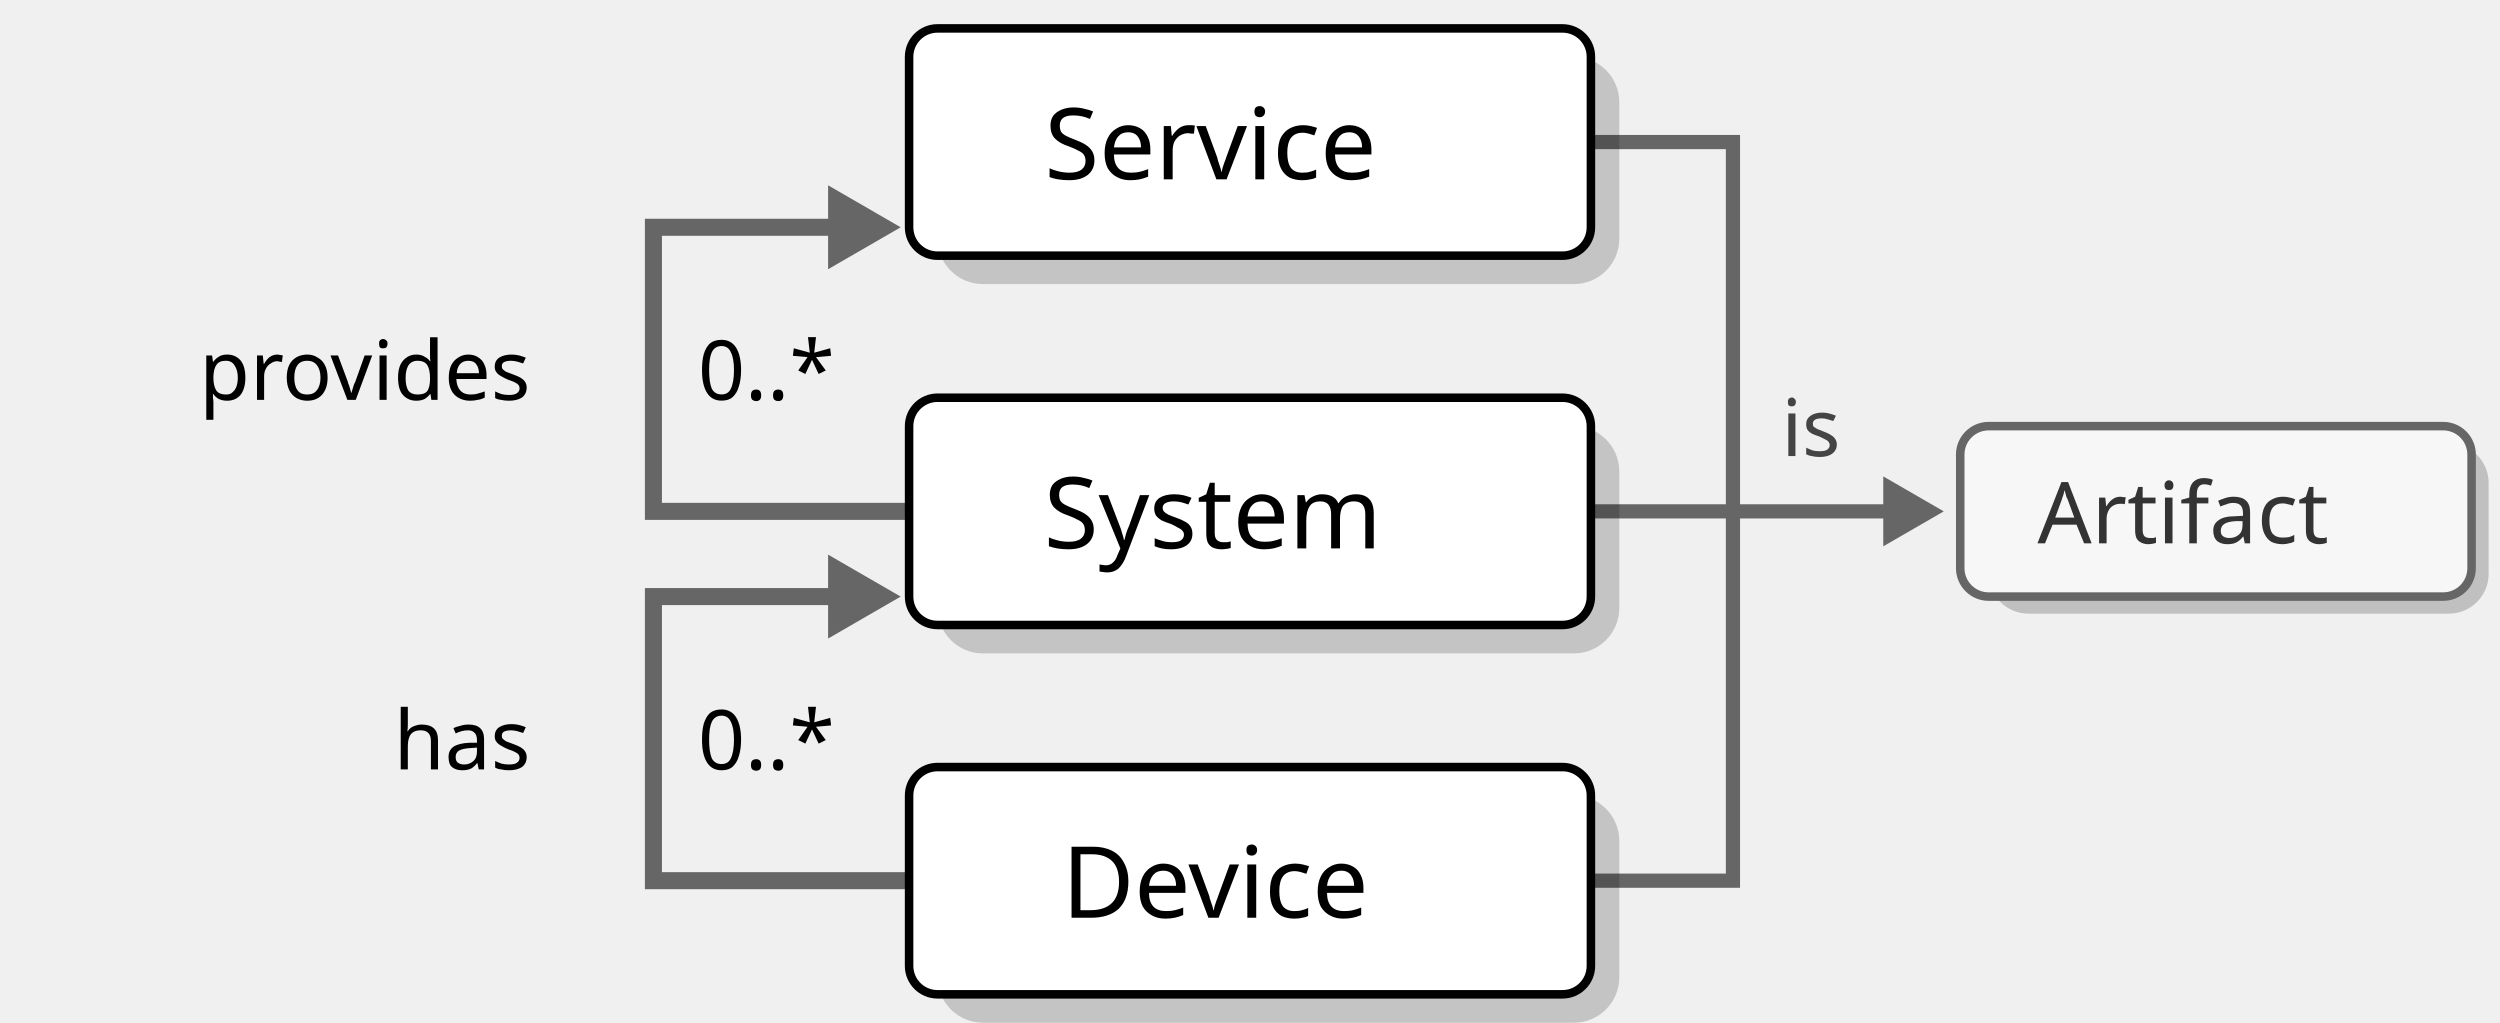
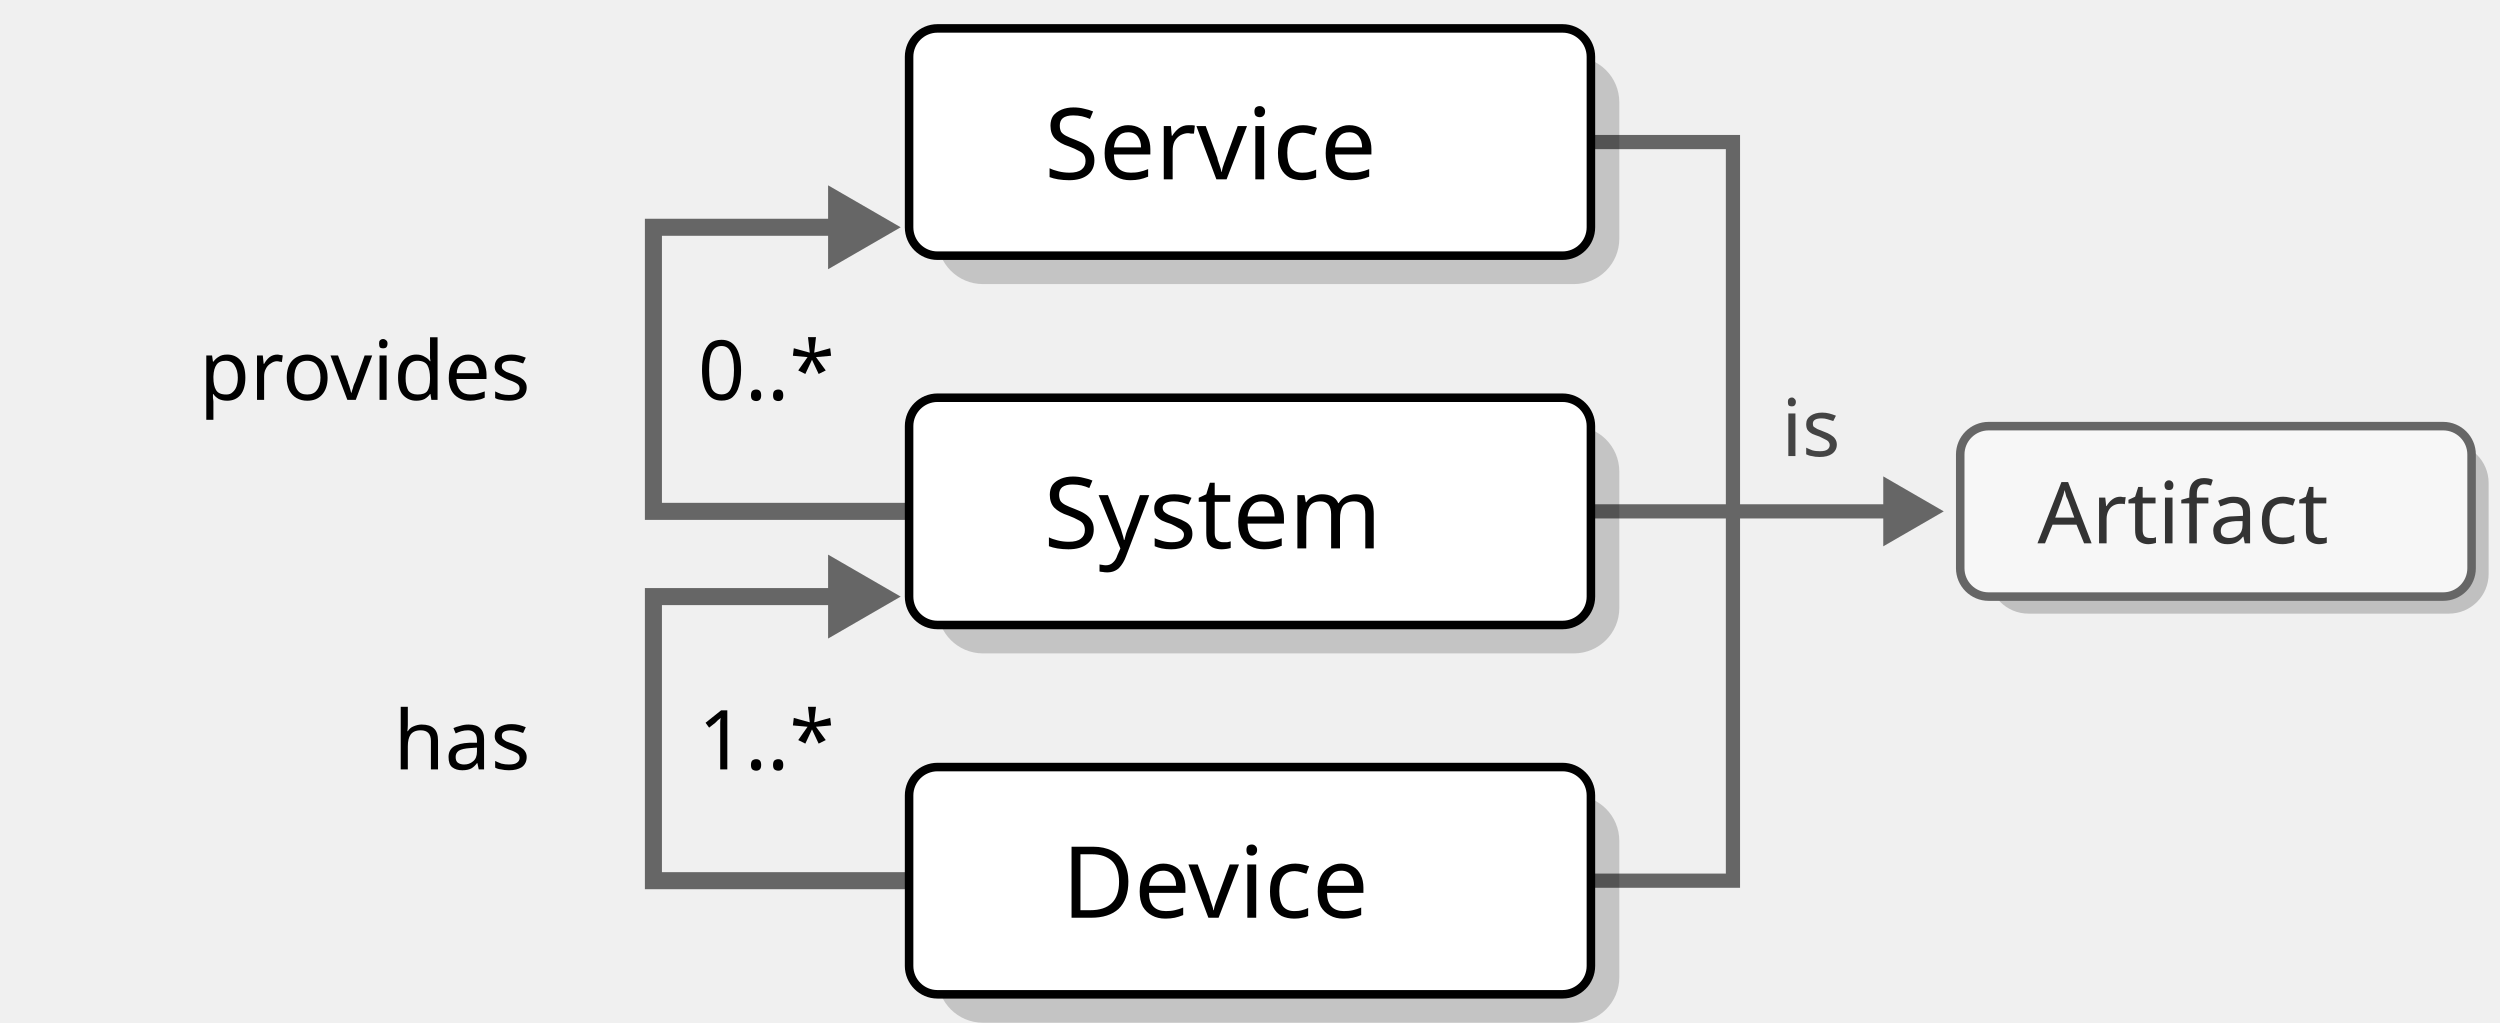
<svg xmlns="http://www.w3.org/2000/svg" xmlns:xlink="http://www.w3.org/1999/xlink" width="88mm" height="36mm" version="1.1" viewBox="0 0 88 36" id="svg899">
  <defs id="defs827">
    <marker id="e" overflow="visible" orient="auto">
      <path transform="scale(0.4)" d="M 5.77,0 -2.88,5 V -5 Z" fill="context-stroke" fill-rule="evenodd" stroke="context-stroke" stroke-width="1pt" id="path824" />
    </marker>
    <marker id="e-0" overflow="visible" orient="auto">
      <path transform="scale(0.4)" d="M 5.77,0 -2.88,5 V -5 Z" fill="context-stroke" fill-rule="evenodd" stroke="context-stroke" stroke-width="1pt" id="path824-9" />
    </marker>
    <marker id="b" overflow="visible" orient="auto">
      <path transform="scale(0.4)" d="M 5.77,0 -2.88,5 V -5 Z" fill="context-stroke" fill-rule="evenodd" stroke="context-stroke" stroke-width="1pt" id="path824-7" />
    </marker>
  </defs>
  <path d="M 56,18 H 67" marker-end="url(#b)" id="path829" style="fill:none;stroke:#666666;stroke-width:0.5;stroke-miterlimit:4;stroke-dasharray:none;stroke-opacity:1" />
  <path style="fill:none;stroke:#666666;stroke-width:0.5;stroke-linecap:butt;stroke-linejoin:miter;stroke-miterlimit:4;stroke-dasharray:none;stroke-opacity:1" d="M 56,5 H 61 v 26 h -5" id="path9017" />
  <path id="use855" d="m 32,18 h -9 v -10 h 7" fill="none" marker-end="url(#e)" stroke="#666666" stroke-width=".667" style="stroke-width:0.6;stroke-miterlimit:4;stroke-dasharray:none" />
  <g id="g1543" transform="translate(-1,-14)">
    <rect id="rect872-3" x="34" y="16" width="24" height="8" rx="1.6" fill="none" opacity="0.913" stroke="#000000" stroke-linejoin="round" stroke-width="0.333" style="fill:#000000;fill-opacity:0.2;stroke:none;stroke-width:0.8;stroke-miterlimit:4;stroke-dasharray:none" />
    <rect id="a" x="33" y="15" width="24" height="8" rx="1" fill="none" opacity="0.913" stroke="#000000" stroke-linejoin="round" stroke-width="0.333" style="opacity:1;fill:#ffffff;fill-opacity:1;stroke-width:0.3;stroke-miterlimit:4;stroke-dasharray:none" />
  </g>
  <path id="use857" d="m 32,31 h -9 v -10 h 7" fill="none" marker-end="url(#e)" stroke="#666666" stroke-width=".667" style="stroke-width:0.6;stroke-miterlimit:4;stroke-dasharray:none" />
  <use x="0" y="0" xlink:href="#g1543" id="use1707" transform="translate(0,26)" width="100%" height="100%" />
  <use x="0" y="0" xlink:href="#g1543" id="use1705" transform="translate(0,12.99971)" width="100%" height="100%" />
  <text x="43.978" y="6.312" style="font-size:3.5px;line-height:1.25;font-family:sans-serif;stroke-width:0.265" xml:space="preserve" id="text835">
    <tspan x="43.978" y="6.312" font-size="3.5px" stroke-width="0.265" text-align="center" text-anchor="middle" id="tspan833">Service</tspan>
  </text>
  <text x="44.061" y="19.303" style="font-size:3.5px;line-height:1.25;font-family:sans-serif;stroke-width:0.265" xml:space="preserve" id="text839">
    <tspan x="44.061" y="19.303" font-size="3.5px" stroke-width="0.265" text-align="center" text-anchor="middle" id="tspan837">System</tspan>
  </text>
  <text x="44.136" y="32.303" style="font-size:3.5px;line-height:1.25;font-family:sans-serif;stroke-width:0.265" xml:space="preserve" id="text843">
    <tspan x="44.136" y="32.303" font-size="3.5px" stroke-width="0.265" text-align="center" text-anchor="middle" id="tspan841">Device</tspan>
  </text>
  <text x="20.926" y="14.072" style="font-size:2.9px;line-height:1.25;font-family:sans-serif;stroke-width:0.265" xml:space="preserve" id="text861">
    <tspan x="20.926" y="14.072" font-size="2.9px" stroke-width="0.265" text-align="end" text-anchor="end" id="tspan859">provides</tspan>
  </text>
  <text x="20.926" y="27.08" style="font-size:2.9px;line-height:1.25;font-family:sans-serif;stroke-width:0.265" xml:space="preserve" id="text869">
    <tspan x="20.926" y="27.08" font-size="2.9px" stroke-width="0.265" text-align="end" text-anchor="end" id="tspan867">has</tspan>
  </text>
  <g id="g2499" transform="translate(-28,14)">
    <rect id="rect2153" x="98" y="1.6" width="17.6" height="6" rx="1.4" fill="none" opacity="0.913" stroke="#000000" stroke-linejoin="round" stroke-width="0.333" style="opacity:1;fill:#000000;fill-opacity:0.2;stroke:none;stroke-width:0.297;stroke-miterlimit:4;stroke-dasharray:none;stroke-opacity:1" />
    <rect id="rect3080" x="97" y="1" width="18" height="6" rx="1" fill="none" opacity="0.913" stroke="#000000" stroke-linejoin="round" stroke-width="0.333" style="opacity:1;fill:#f7f7f7;fill-opacity:1;stroke:#666666;stroke-width:0.3;stroke-miterlimit:4;stroke-dasharray:none;stroke-opacity:1" />
  </g>
  <text x="78.015" y="19.124" style="font-size:3px;line-height:1.25;font-family:sans-serif;fill:#333333;fill-opacity:1;stroke-width:0.265" xml:space="preserve" id="text851">
    <tspan x="78.015" y="19.124" font-size="3.5px" stroke-width="0.265" text-align="center" text-anchor="middle" id="tspan849" style="font-size:3px;fill:#333333;fill-opacity:1">Artifact</tspan>
  </text>
  <text x="62.714" y="16.056" font-size="3px" stroke-width="0.265" style="font-size:2.8px;line-height:1.25;font-family:sans-serif" xml:space="preserve" id="text874">
    <tspan x="62.714" y="16.056" stroke-width="0.265" id="tspan872" style="font-size:2.8px;fill:#444444;fill-opacity:1">is</tspan>
  </text>
  <text xml:space="preserve" style="font-size:2.9px;line-height:1.25;font-family:sans-serif;stroke-width:0.265" x="24.572" y="27.08" id="text2669">
-     <tspan id="tspan2667" style="font-size:2.9px;stroke-width:0.265" x="24.572" y="27.08">0..*</tspan>
+     <tspan id="tspan2667" style="font-size:2.9px;stroke-width:0.265" x="24.572" y="27.08">1..*</tspan>
  </text>
-   <use x="0" y="0" xlink:href="#text2669" id="use4981" transform="translate(0,-13.01087)" width="100%" height="100%" />
+   <text xml:space="preserve" style="font-size:2.9px;line-height:1.25;font-family:sans-serif;stroke-width:0.265" x="24.572" y="14.069" id="text1748">
+     <tspan id="tspan1746" style="font-size:2.9px;stroke-width:0.265" x="24.572" y="14.069">0..*</tspan>
+   </text>
</svg>
